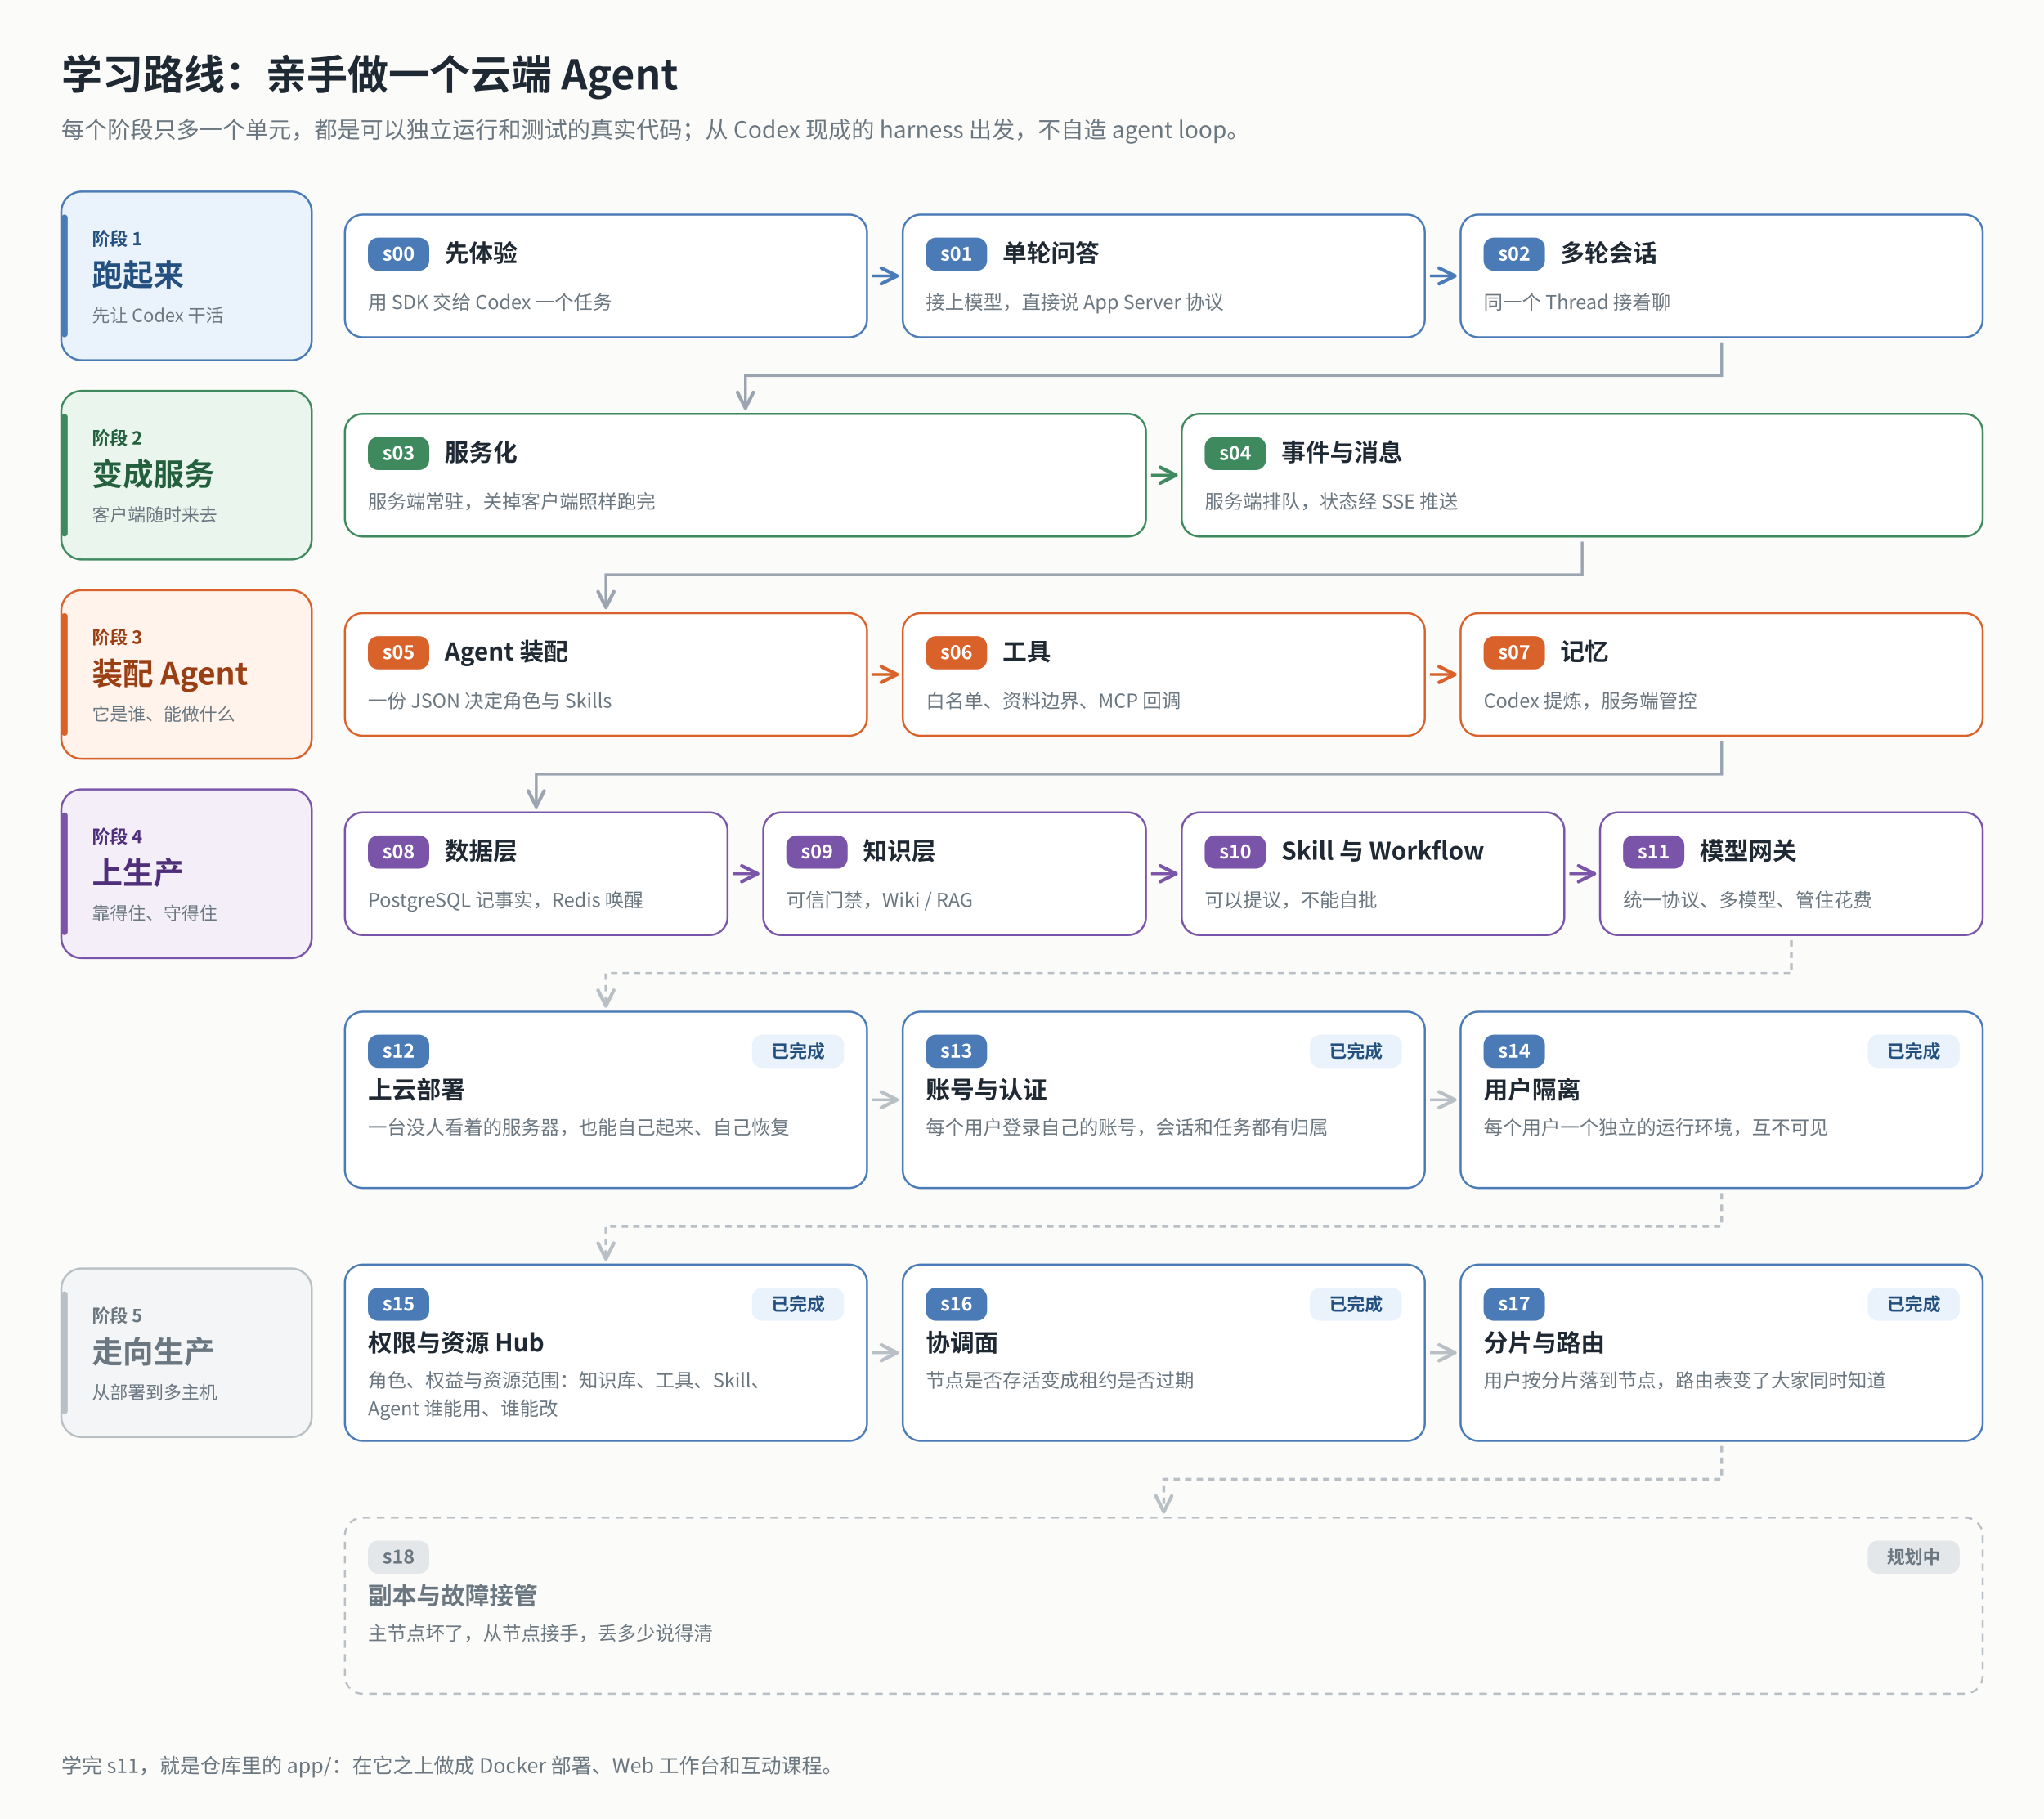
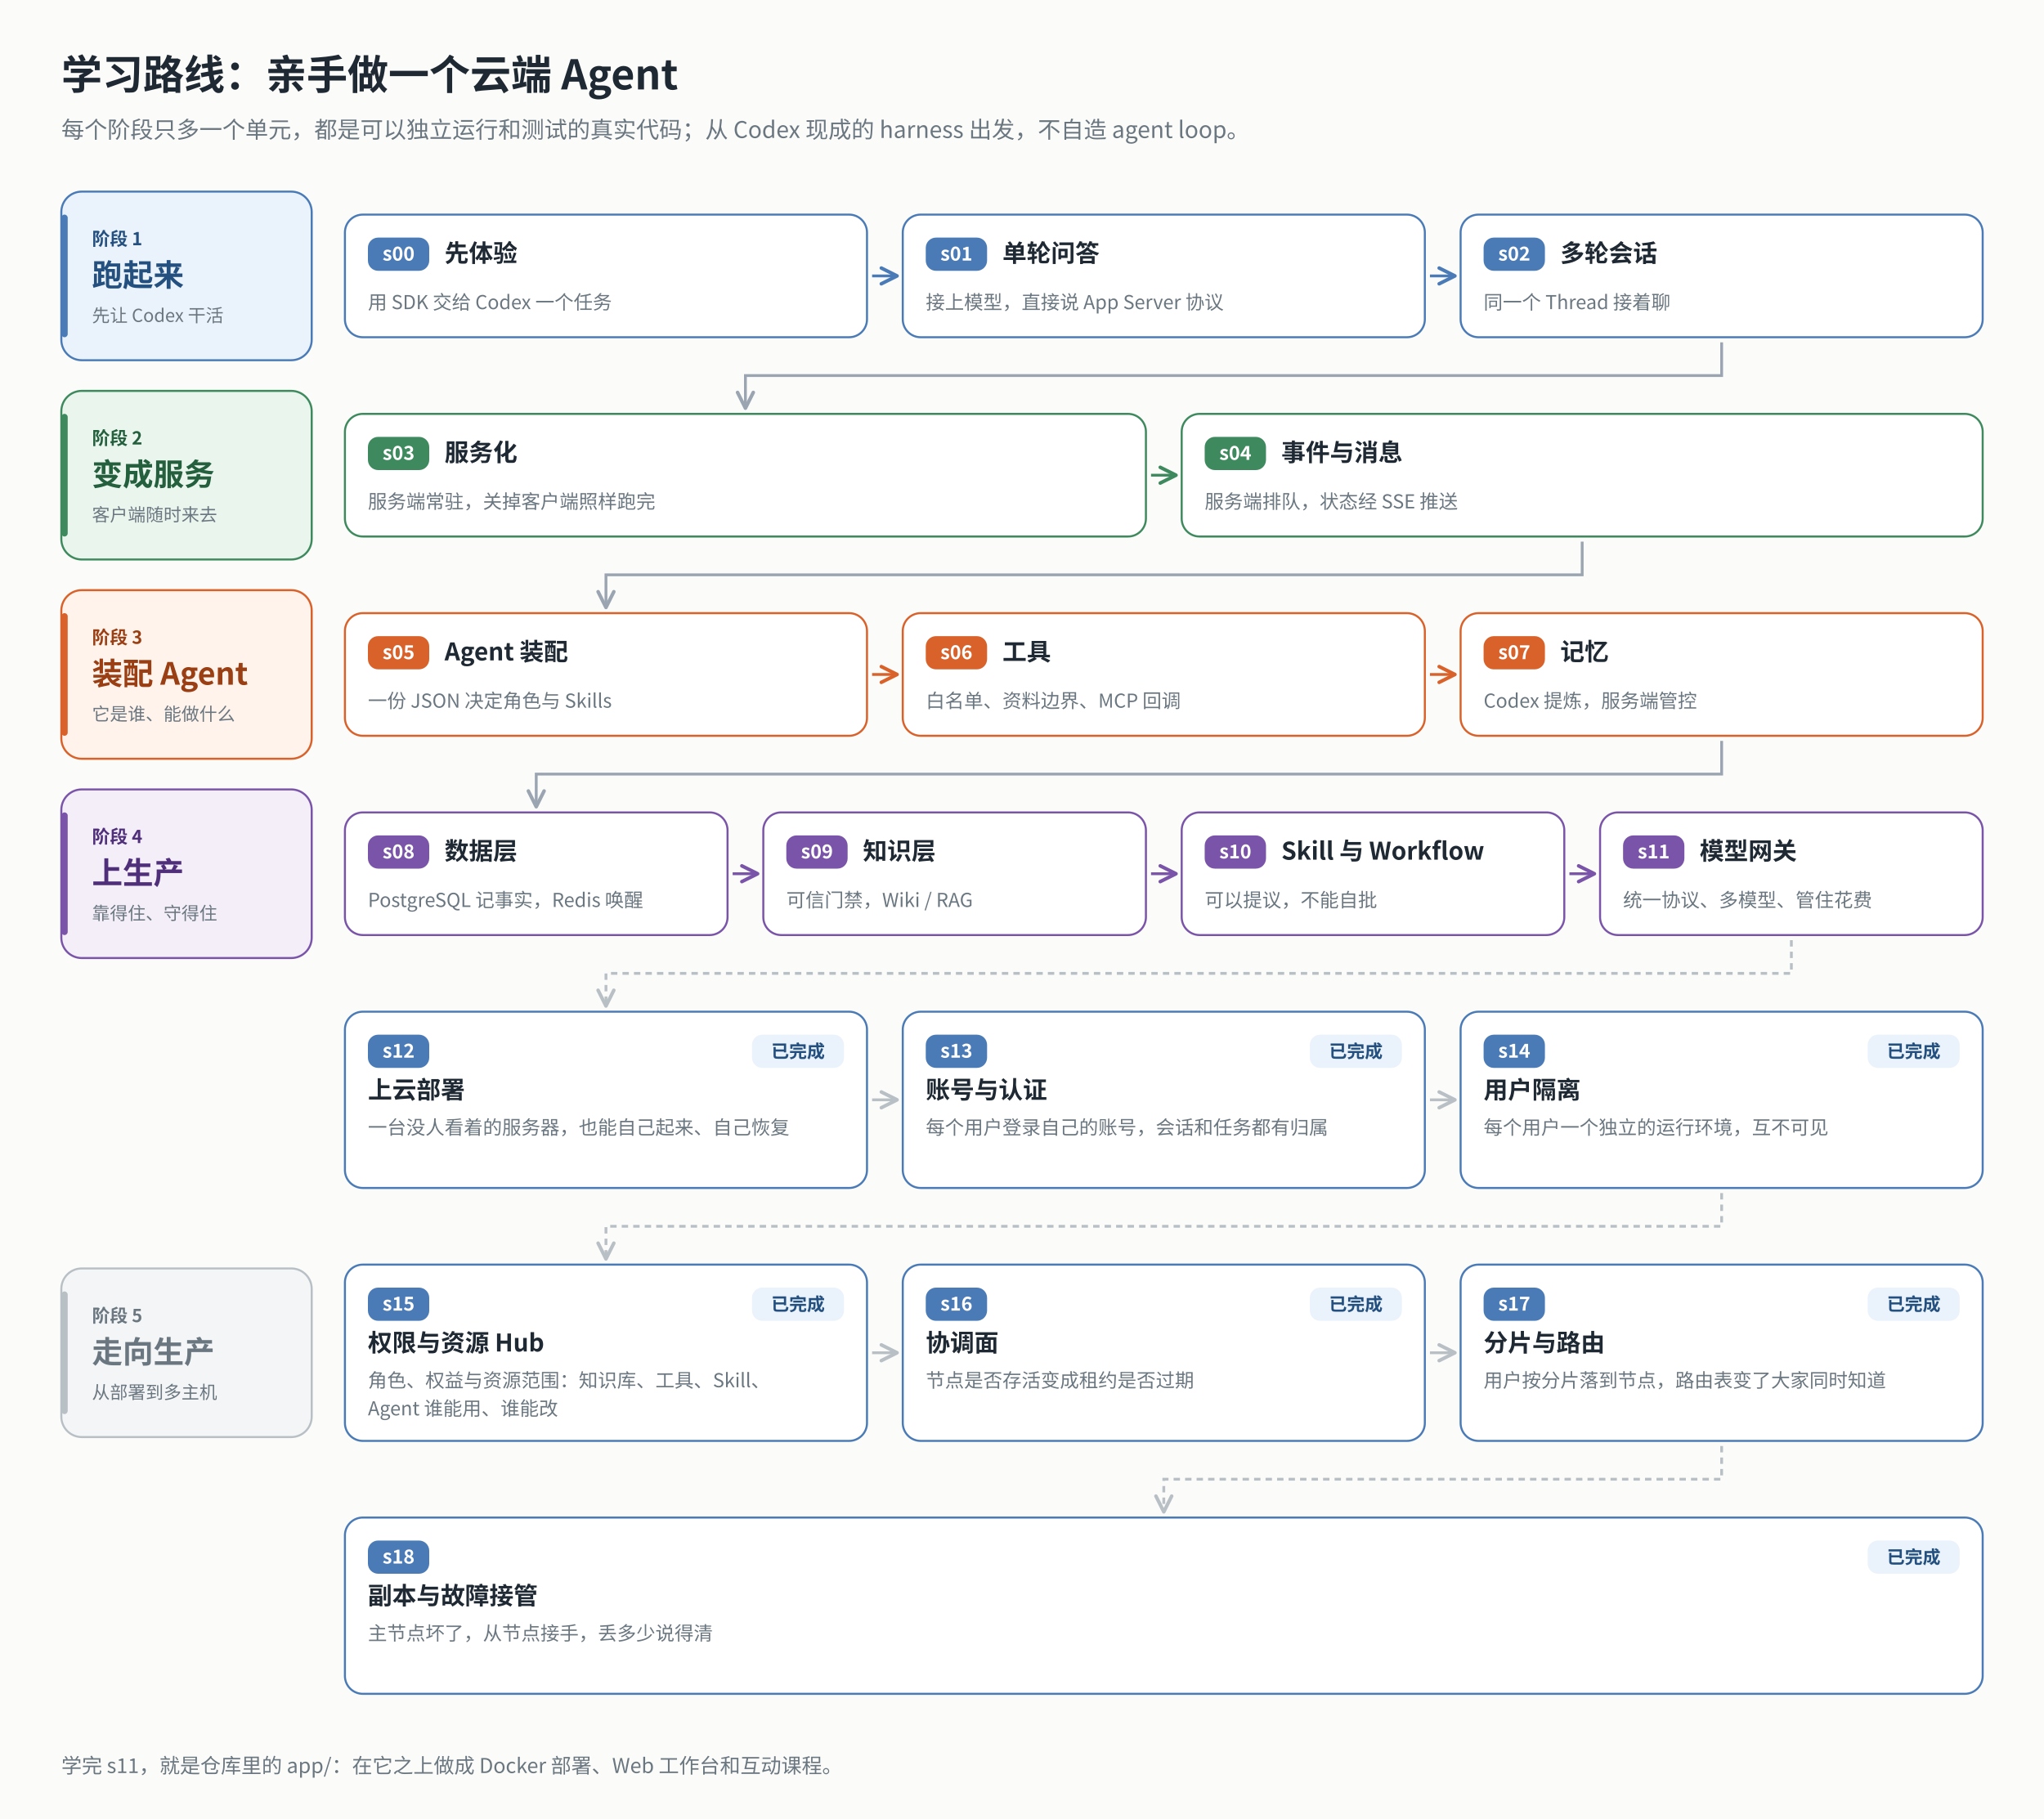
<svg xmlns="http://www.w3.org/2000/svg" width="1600" height="1424" viewBox="0 0 1600 1424" role="img" aria-labelledby="title desc">
  <defs>
    <marker id="arrow-4A7BB7" viewBox="0 0 10 10" refX="8" refY="5" markerWidth="7" markerHeight="7" orient="auto-start-reverse">
      <path d="M1 1 L9 5 L1 9" fill="none" stroke="#4A7BB7" stroke-width="1.8" stroke-linecap="round" stroke-linejoin="round" />
    </marker>
    <marker id="arrow-3E8A5E" viewBox="0 0 10 10" refX="8" refY="5" markerWidth="7" markerHeight="7" orient="auto-start-reverse">
      <path d="M1 1 L9 5 L1 9" fill="none" stroke="#3E8A5E" stroke-width="1.8" stroke-linecap="round" stroke-linejoin="round" />
    </marker>
    <marker id="arrow-D9622B" viewBox="0 0 10 10" refX="8" refY="5" markerWidth="7" markerHeight="7" orient="auto-start-reverse">
      <path d="M1 1 L9 5 L1 9" fill="none" stroke="#D9622B" stroke-width="1.8" stroke-linecap="round" stroke-linejoin="round" />
    </marker>
    <marker id="arrow-7A54A8" viewBox="0 0 10 10" refX="8" refY="5" markerWidth="7" markerHeight="7" orient="auto-start-reverse">
      <path d="M1 1 L9 5 L1 9" fill="none" stroke="#7A54A8" stroke-width="1.8" stroke-linecap="round" stroke-linejoin="round" />
    </marker>
    <marker id="arrow-B8C0C6" viewBox="0 0 10 10" refX="8" refY="5" markerWidth="7" markerHeight="7" orient="auto-start-reverse">
      <path d="M1 1 L9 5 L1 9" fill="none" stroke="#B8C0C6" stroke-width="1.8" stroke-linecap="round" stroke-linejoin="round" />
    </marker>
    <marker id="arrow-9AA5B1" viewBox="0 0 10 10" refX="8" refY="5" markerWidth="7" markerHeight="7" orient="auto-start-reverse">
      <path d="M1 1 L9 5 L1 9" fill="none" stroke="#9AA5B1" stroke-width="1.8" stroke-linecap="round" stroke-linejoin="round" />
    </marker>
  </defs>
  <g font-family="PingFang SC, Microsoft YaHei, Noto Sans CJK SC, sans-serif">
    <rect width="1600" height="1424" fill="#FBFBF9" />
    <text x="48" y="70" font-size="32" fill="#1F2933" font-weight="700" text-anchor="start">学习路线：亲手做一个云端 Agent</text>
    <text x="48" y="108" font-size="18" fill="#6B7780" font-weight="400" text-anchor="start">每个阶段只多一个单元，都是可以独立运行和测试的真实代码；从 Codex 现成的 harness 出发，不自造 agent loop。</text>
    <rect x="48" y="150" width="196" height="132" rx="16" fill="#EAF2FB" stroke="#4A7BB7" stroke-width="1.6" />
    <rect x="48" y="168" width="5" height="96" rx="2.5" fill="#4A7BB7" />
    <text x="72" y="192" font-size="14" fill="#24507F" font-weight="600" text-anchor="start">阶段 1</text>
    <text x="72" y="224" font-size="24" fill="#24507F" font-weight="700" text-anchor="start">跑起来</text>
    <text x="72" y="252" font-size="14" fill="#6B7780" font-weight="400" text-anchor="start">先让 Codex 干活</text>
    <a href="https://github.com/pengcong2020520/learn-codex-harness/blob/main/stages/s00-sdk-quickstart/README.md" target="_blank" rel="noopener noreferrer">
      <rect x="270" y="168" width="408.667" height="96" rx="14" fill="#FFFFFF" stroke="#4A7BB7" stroke-width="1.6" />
      <rect x="288" y="186" width="48" height="26" rx="8" fill="#4A7BB7" stroke="none" stroke-width="1.6" />
      <text x="312" y="204" font-size="15" fill="#FFFFFF" font-weight="700" text-anchor="middle">s00</text>
      <text x="348" y="205" font-size="19" fill="#1F2933" font-weight="700" text-anchor="start">先体验</text>
      <text x="288" y="242" font-size="15" fill="#6B7780" font-weight="400" text-anchor="start">用 SDK 交给 Codex 一个任务</text>
    </a>
    <path d="M682.667,216 L700.667,216" fill="none" stroke="#4A7BB7" stroke-width="2.2" marker-end="url(#arrow-4A7BB7)" />
    <a href="https://github.com/pengcong2020520/learn-codex-harness/blob/main/stages/s01-single-turn/README.md" target="_blank" rel="noopener noreferrer">
      <rect x="706.667" y="168" width="408.667" height="96" rx="14" fill="#FFFFFF" stroke="#4A7BB7" stroke-width="1.6" />
      <rect x="724.667" y="186" width="48" height="26" rx="8" fill="#4A7BB7" stroke="none" stroke-width="1.6" />
      <text x="748.667" y="204" font-size="15" fill="#FFFFFF" font-weight="700" text-anchor="middle">s01</text>
      <text x="784.667" y="205" font-size="19" fill="#1F2933" font-weight="700" text-anchor="start">单轮问答</text>
      <text x="724.667" y="242" font-size="15" fill="#6B7780" font-weight="400" text-anchor="start">接上模型，直接说 App Server 协议</text>
    </a>
    <path d="M1119.333,216 L1137.333,216" fill="none" stroke="#4A7BB7" stroke-width="2.2" marker-end="url(#arrow-4A7BB7)" />
    <a href="https://github.com/pengcong2020520/learn-codex-harness/blob/main/stages/s02-multi-turn/README.md" target="_blank" rel="noopener noreferrer">
      <rect x="1143.333" y="168" width="408.667" height="96" rx="14" fill="#FFFFFF" stroke="#4A7BB7" stroke-width="1.6" />
      <rect x="1161.333" y="186" width="48" height="26" rx="8" fill="#4A7BB7" stroke="none" stroke-width="1.6" />
      <text x="1185.333" y="204" font-size="15" fill="#FFFFFF" font-weight="700" text-anchor="middle">s02</text>
      <text x="1221.333" y="205" font-size="19" fill="#1F2933" font-weight="700" text-anchor="start">多轮会话</text>
      <text x="1161.333" y="242" font-size="15" fill="#6B7780" font-weight="400" text-anchor="start">同一个 Thread 接着聊</text>
    </a>
    <path d="M1347.667,268 L1347.667,294 L583.5,294 L583.5,318" fill="none" stroke="#9AA5B1" stroke-width="2.2" marker-end="url(#arrow-9AA5B1)" />
    <rect x="48" y="306" width="196" height="132" rx="16" fill="#EAF5EE" stroke="#3E8A5E" stroke-width="1.6" />
    <rect x="48" y="324" width="5" height="96" rx="2.5" fill="#3E8A5E" />
    <text x="72" y="348" font-size="14" fill="#24603D" font-weight="600" text-anchor="start">阶段 2</text>
    <text x="72" y="380" font-size="24" fill="#24603D" font-weight="700" text-anchor="start">变成服务</text>
    <text x="72" y="408" font-size="14" fill="#6B7780" font-weight="400" text-anchor="start">客户端随时来去</text>
    <a href="https://github.com/pengcong2020520/learn-codex-harness/blob/main/stages/s03-service/README.md" target="_blank" rel="noopener noreferrer">
      <rect x="270" y="324" width="627" height="96" rx="14" fill="#FFFFFF" stroke="#3E8A5E" stroke-width="1.6" />
      <rect x="288" y="342" width="48" height="26" rx="8" fill="#3E8A5E" stroke="none" stroke-width="1.6" />
      <text x="312" y="360" font-size="15" fill="#FFFFFF" font-weight="700" text-anchor="middle">s03</text>
      <text x="348" y="361" font-size="19" fill="#1F2933" font-weight="700" text-anchor="start">服务化</text>
      <text x="288" y="398" font-size="15" fill="#6B7780" font-weight="400" text-anchor="start">服务端常驻，关掉客户端照样跑完</text>
    </a>
    <path d="M901,372 L919,372" fill="none" stroke="#3E8A5E" stroke-width="2.2" marker-end="url(#arrow-3E8A5E)" />
    <a href="https://github.com/pengcong2020520/learn-codex-harness/blob/main/stages/s04-events-messages/README.md" target="_blank" rel="noopener noreferrer">
      <rect x="925" y="324" width="627" height="96" rx="14" fill="#FFFFFF" stroke="#3E8A5E" stroke-width="1.6" />
      <rect x="943" y="342" width="48" height="26" rx="8" fill="#3E8A5E" stroke="none" stroke-width="1.6" />
      <text x="967" y="360" font-size="15" fill="#FFFFFF" font-weight="700" text-anchor="middle">s04</text>
      <text x="1003" y="361" font-size="19" fill="#1F2933" font-weight="700" text-anchor="start">事件与消息</text>
      <text x="943" y="398" font-size="15" fill="#6B7780" font-weight="400" text-anchor="start">服务端排队，状态经 SSE 推送</text>
    </a>
    <path d="M1238.5,424 L1238.5,450 L474.333,450 L474.333,474" fill="none" stroke="#9AA5B1" stroke-width="2.2" marker-end="url(#arrow-9AA5B1)" />
    <rect x="48" y="462" width="196" height="132" rx="16" fill="#FFF3EC" stroke="#D9622B" stroke-width="1.6" />
    <rect x="48" y="480" width="5" height="96" rx="2.5" fill="#D9622B" />
    <text x="72" y="504" font-size="14" fill="#9A3F14" font-weight="600" text-anchor="start">阶段 3</text>
    <text x="72" y="536" font-size="24" fill="#9A3F14" font-weight="700" text-anchor="start">装配 Agent</text>
    <text x="72" y="564" font-size="14" fill="#6B7780" font-weight="400" text-anchor="start">它是谁、能做什么</text>
    <a href="https://github.com/pengcong2020520/learn-codex-harness/blob/main/stages/s05-agent-assembly/README.md" target="_blank" rel="noopener noreferrer">
      <rect x="270" y="480" width="408.667" height="96" rx="14" fill="#FFFFFF" stroke="#D9622B" stroke-width="1.6" />
      <rect x="288" y="498" width="48" height="26" rx="8" fill="#D9622B" stroke="none" stroke-width="1.6" />
      <text x="312" y="516" font-size="15" fill="#FFFFFF" font-weight="700" text-anchor="middle">s05</text>
      <text x="348" y="517" font-size="19" fill="#1F2933" font-weight="700" text-anchor="start">Agent 装配</text>
      <text x="288" y="554" font-size="15" fill="#6B7780" font-weight="400" text-anchor="start">一份 JSON 决定角色与 Skills</text>
    </a>
    <path d="M682.667,528 L700.667,528" fill="none" stroke="#D9622B" stroke-width="2.2" marker-end="url(#arrow-D9622B)" />
    <a href="https://github.com/pengcong2020520/learn-codex-harness/blob/main/stages/s06-tools/README.md" target="_blank" rel="noopener noreferrer">
      <rect x="706.667" y="480" width="408.667" height="96" rx="14" fill="#FFFFFF" stroke="#D9622B" stroke-width="1.6" />
      <rect x="724.667" y="498" width="48" height="26" rx="8" fill="#D9622B" stroke="none" stroke-width="1.6" />
      <text x="748.667" y="516" font-size="15" fill="#FFFFFF" font-weight="700" text-anchor="middle">s06</text>
      <text x="784.667" y="517" font-size="19" fill="#1F2933" font-weight="700" text-anchor="start">工具</text>
      <text x="724.667" y="554" font-size="15" fill="#6B7780" font-weight="400" text-anchor="start">白名单、资料边界、MCP 回调</text>
    </a>
    <path d="M1119.333,528 L1137.333,528" fill="none" stroke="#D9622B" stroke-width="2.2" marker-end="url(#arrow-D9622B)" />
    <a href="https://github.com/pengcong2020520/learn-codex-harness/blob/main/stages/s07-memory/README.md" target="_blank" rel="noopener noreferrer">
      <rect x="1143.333" y="480" width="408.667" height="96" rx="14" fill="#FFFFFF" stroke="#D9622B" stroke-width="1.6" />
      <rect x="1161.333" y="498" width="48" height="26" rx="8" fill="#D9622B" stroke="none" stroke-width="1.6" />
      <text x="1185.333" y="516" font-size="15" fill="#FFFFFF" font-weight="700" text-anchor="middle">s07</text>
      <text x="1221.333" y="517" font-size="19" fill="#1F2933" font-weight="700" text-anchor="start">记忆</text>
      <text x="1161.333" y="554" font-size="15" fill="#6B7780" font-weight="400" text-anchor="start">Codex 提炼，服务端管控</text>
    </a>
    <path d="M1347.667,580 L1347.667,606 L419.75,606 L419.75,630" fill="none" stroke="#9AA5B1" stroke-width="2.2" marker-end="url(#arrow-9AA5B1)" />
    <rect x="48" y="618" width="196" height="132" rx="16" fill="#F3EEF8" stroke="#7A54A8" stroke-width="1.6" />
    <rect x="48" y="636" width="5" height="96" rx="2.5" fill="#7A54A8" />
    <text x="72" y="660" font-size="14" fill="#4F2E7A" font-weight="600" text-anchor="start">阶段 4</text>
    <text x="72" y="692" font-size="24" fill="#4F2E7A" font-weight="700" text-anchor="start">上生产</text>
    <text x="72" y="720" font-size="14" fill="#6B7780" font-weight="400" text-anchor="start">靠得住、守得住</text>
    <a href="https://github.com/pengcong2020520/learn-codex-harness/blob/main/stages/s08-data-layer/README.md" target="_blank" rel="noopener noreferrer">
      <rect x="270" y="636" width="299.5" height="96" rx="14" fill="#FFFFFF" stroke="#7A54A8" stroke-width="1.6" />
      <rect x="288" y="654" width="48" height="26" rx="8" fill="#7A54A8" stroke="none" stroke-width="1.6" />
      <text x="312" y="672" font-size="15" fill="#FFFFFF" font-weight="700" text-anchor="middle">s08</text>
      <text x="348" y="673" font-size="19" fill="#1F2933" font-weight="700" text-anchor="start">数据层</text>
      <text x="288" y="710" font-size="15" fill="#6B7780" font-weight="400" text-anchor="start">PostgreSQL 记事实，Redis 唤醒</text>
    </a>
    <path d="M573.5,684 L591.5,684" fill="none" stroke="#7A54A8" stroke-width="2.2" marker-end="url(#arrow-7A54A8)" />
    <a href="https://github.com/pengcong2020520/learn-codex-harness/blob/main/stages/s09-knowledge-layer/README.md" target="_blank" rel="noopener noreferrer">
      <rect x="597.5" y="636" width="299.5" height="96" rx="14" fill="#FFFFFF" stroke="#7A54A8" stroke-width="1.6" />
      <rect x="615.5" y="654" width="48" height="26" rx="8" fill="#7A54A8" stroke="none" stroke-width="1.6" />
      <text x="639.5" y="672" font-size="15" fill="#FFFFFF" font-weight="700" text-anchor="middle">s09</text>
      <text x="675.5" y="673" font-size="19" fill="#1F2933" font-weight="700" text-anchor="start">知识层</text>
      <text x="615.5" y="710" font-size="15" fill="#6B7780" font-weight="400" text-anchor="start">可信门禁，Wiki / RAG</text>
    </a>
    <path d="M901,684 L919,684" fill="none" stroke="#7A54A8" stroke-width="2.2" marker-end="url(#arrow-7A54A8)" />
    <a href="https://github.com/pengcong2020520/learn-codex-harness/blob/main/stages/s10-skill-workflow/README.md" target="_blank" rel="noopener noreferrer">
      <rect x="925" y="636" width="299.5" height="96" rx="14" fill="#FFFFFF" stroke="#7A54A8" stroke-width="1.6" />
      <rect x="943" y="654" width="48" height="26" rx="8" fill="#7A54A8" stroke="none" stroke-width="1.6" />
      <text x="967" y="672" font-size="15" fill="#FFFFFF" font-weight="700" text-anchor="middle">s10</text>
      <text x="1003" y="673" font-size="19" fill="#1F2933" font-weight="700" text-anchor="start">Skill 与 Workflow</text>
      <text x="943" y="710" font-size="15" fill="#6B7780" font-weight="400" text-anchor="start">可以提议，不能自批</text>
    </a>
    <path d="M1228.5,684 L1246.5,684" fill="none" stroke="#7A54A8" stroke-width="2.2" marker-end="url(#arrow-7A54A8)" />
    <a href="https://github.com/pengcong2020520/learn-codex-harness/blob/main/stages/s11-model-gateway/README.md" target="_blank" rel="noopener noreferrer">
      <rect x="1252.5" y="636" width="299.5" height="96" rx="14" fill="#FFFFFF" stroke="#7A54A8" stroke-width="1.6" />
      <rect x="1270.5" y="654" width="48" height="26" rx="8" fill="#7A54A8" stroke="none" stroke-width="1.6" />
      <text x="1294.5" y="672" font-size="15" fill="#FFFFFF" font-weight="700" text-anchor="middle">s11</text>
      <text x="1330.5" y="673" font-size="19" fill="#1F2933" font-weight="700" text-anchor="start">模型网关</text>
      <text x="1270.5" y="710" font-size="15" fill="#6B7780" font-weight="400" text-anchor="start">统一协议、多模型、管住花费</text>
    </a>
    <path d="M1402.25,736 L1402.25,762 L474.333,762 L474.333,786" fill="none" stroke="#B8C0C6" stroke-width="2.2" stroke-dasharray="5 4" marker-end="url(#arrow-B8C0C6)" />
    <rect x="48" y="993" width="196" height="132" rx="16" fill="#F4F5F6" stroke="#B8C0C6" stroke-width="1.6" />
    <rect x="48" y="1011" width="5" height="96" rx="2.5" fill="#B8C0C6" />
    <text x="72" y="1035" font-size="14" fill="#6B7780" font-weight="600" text-anchor="start">阶段 5</text>
    <text x="72" y="1067" font-size="24" fill="#6B7780" font-weight="700" text-anchor="start">走向生产</text>
    <text x="72" y="1095" font-size="14" fill="#6B7780" font-weight="400" text-anchor="start">从部署到多主机</text>
    <a href="https://github.com/pengcong2020520/learn-codex-harness/blob/main/stages/s12-deploy/README.md" target="_blank" rel="noopener noreferrer">
      <rect x="270" y="792" width="408.667" height="138" rx="14" fill="#FFFFFF" stroke="#4A7BB7" stroke-width="1.6" />
      <rect x="288" y="810" width="48" height="26" rx="8" fill="#4A7BB7" stroke="none" stroke-width="1.6" />
      <text x="312" y="828" font-size="15" fill="#FFFFFF" font-weight="700" text-anchor="middle">s12</text>
      <rect x="588.667" y="810" width="72" height="26" rx="8" fill="#EAF2FB" stroke="none" stroke-width="1.6" />
      <text x="624.667" y="828" font-size="14" fill="#24507F" font-weight="600" text-anchor="middle">已完成</text>
      <text x="288" y="860" font-size="19" fill="#1F2933" font-weight="700" text-anchor="start">上云部署</text>
      <text x="288" y="888" font-size="15" fill="#6B7780" font-weight="400" text-anchor="start">一台没人看着的服务器，也能自己起来、自己恢复</text>
    </a>
    <path d="M682.667,861 L700.667,861" fill="none" stroke="#B8C0C6" stroke-width="2.2" marker-end="url(#arrow-B8C0C6)" />
    <a href="https://github.com/pengcong2020520/learn-codex-harness/blob/main/stages/s13-auth/README.md" target="_blank" rel="noopener noreferrer">
      <rect x="706.667" y="792" width="408.667" height="138" rx="14" fill="#FFFFFF" stroke="#4A7BB7" stroke-width="1.6" />
      <rect x="724.667" y="810" width="48" height="26" rx="8" fill="#4A7BB7" stroke="none" stroke-width="1.6" />
      <text x="748.667" y="828" font-size="15" fill="#FFFFFF" font-weight="700" text-anchor="middle">s13</text>
      <rect x="1025.333" y="810" width="72" height="26" rx="8" fill="#EAF2FB" stroke="none" stroke-width="1.6" />
      <text x="1061.333" y="828" font-size="14" fill="#24507F" font-weight="600" text-anchor="middle">已完成</text>
      <text x="724.667" y="860" font-size="19" fill="#1F2933" font-weight="700" text-anchor="start">账号与认证</text>
      <text x="724.667" y="888" font-size="15" fill="#6B7780" font-weight="400" text-anchor="start">每个用户登录自己的账号，会话和任务都有归属</text>
    </a>
    <path d="M1119.333,861 L1137.333,861" fill="none" stroke="#B8C0C6" stroke-width="2.2" marker-end="url(#arrow-B8C0C6)" />
    <a href="https://github.com/pengcong2020520/learn-codex-harness/blob/main/stages/s14-isolation/README.md" target="_blank" rel="noopener noreferrer">
      <rect x="1143.333" y="792" width="408.667" height="138" rx="14" fill="#FFFFFF" stroke="#4A7BB7" stroke-width="1.6" />
      <rect x="1161.333" y="810" width="48" height="26" rx="8" fill="#4A7BB7" stroke="none" stroke-width="1.6" />
      <text x="1185.333" y="828" font-size="15" fill="#FFFFFF" font-weight="700" text-anchor="middle">s14</text>
      <rect x="1462" y="810" width="72" height="26" rx="8" fill="#EAF2FB" stroke="none" stroke-width="1.6" />
      <text x="1498" y="828" font-size="14" fill="#24507F" font-weight="600" text-anchor="middle">已完成</text>
      <text x="1161.333" y="860" font-size="19" fill="#1F2933" font-weight="700" text-anchor="start">用户隔离</text>
      <text x="1161.333" y="888" font-size="15" fill="#6B7780" font-weight="400" text-anchor="start">每个用户一个独立的运行环境，互不可见</text>
    </a>
    <path d="M1347.667,934 L1347.667,960 L474.333,960 L474.333,984" fill="none" stroke="#B8C0C6" stroke-width="2.2" stroke-dasharray="5 4" marker-end="url(#arrow-B8C0C6)" />
    <a href="https://github.com/pengcong2020520/learn-codex-harness/blob/main/stages/s15-hub/README.md" target="_blank" rel="noopener noreferrer">
      <rect x="270" y="990" width="408.667" height="138" rx="14" fill="#FFFFFF" stroke="#4A7BB7" stroke-width="1.6" />
      <rect x="288" y="1008" width="48" height="26" rx="8" fill="#4A7BB7" stroke="none" stroke-width="1.6" />
      <text x="312" y="1026" font-size="15" fill="#FFFFFF" font-weight="700" text-anchor="middle">s15</text>
      <rect x="588.667" y="1008" width="72" height="26" rx="8" fill="#EAF2FB" stroke="none" stroke-width="1.6" />
      <text x="624.667" y="1026" font-size="14" fill="#24507F" font-weight="600" text-anchor="middle">已完成</text>
      <text x="288" y="1058" font-size="19" fill="#1F2933" font-weight="700" text-anchor="start">权限与资源 Hub</text>
      <text x="288" y="1086" font-size="15" fill="#6B7780" font-weight="400" text-anchor="start">角色、权益与资源范围：知识库、工具、Skill、</text>
      <text x="288" y="1108" font-size="15" fill="#6B7780" font-weight="400" text-anchor="start">Agent 谁能用、谁能改</text>
    </a>
    <path d="M682.667,1059 L700.667,1059" fill="none" stroke="#B8C0C6" stroke-width="2.2" marker-end="url(#arrow-B8C0C6)" />
    <a href="https://github.com/pengcong2020520/learn-codex-harness/blob/main/stages/s16-coordination/README.md" target="_blank" rel="noopener noreferrer">
      <rect x="706.667" y="990" width="408.667" height="138" rx="14" fill="#FFFFFF" stroke="#4A7BB7" stroke-width="1.6" />
      <rect x="724.667" y="1008" width="48" height="26" rx="8" fill="#4A7BB7" stroke="none" stroke-width="1.6" />
      <text x="748.667" y="1026" font-size="15" fill="#FFFFFF" font-weight="700" text-anchor="middle">s16</text>
      <rect x="1025.333" y="1008" width="72" height="26" rx="8" fill="#EAF2FB" stroke="none" stroke-width="1.6" />
      <text x="1061.333" y="1026" font-size="14" fill="#24507F" font-weight="600" text-anchor="middle">已完成</text>
      <text x="724.667" y="1058" font-size="19" fill="#1F2933" font-weight="700" text-anchor="start">协调面</text>
      <text x="724.667" y="1086" font-size="15" fill="#6B7780" font-weight="400" text-anchor="start">节点是否存活变成租约是否过期</text>
    </a>
    <path d="M1119.333,1059 L1137.333,1059" fill="none" stroke="#B8C0C6" stroke-width="2.2" marker-end="url(#arrow-B8C0C6)" />
    <a href="https://github.com/pengcong2020520/learn-codex-harness/blob/main/stages/s17-sharding/README.md" target="_blank" rel="noopener noreferrer">
      <rect x="1143.333" y="990" width="408.667" height="138" rx="14" fill="#FFFFFF" stroke="#4A7BB7" stroke-width="1.6" />
      <rect x="1161.333" y="1008" width="48" height="26" rx="8" fill="#4A7BB7" stroke="none" stroke-width="1.6" />
      <text x="1185.333" y="1026" font-size="15" fill="#FFFFFF" font-weight="700" text-anchor="middle">s17</text>
      <rect x="1462" y="1008" width="72" height="26" rx="8" fill="#EAF2FB" stroke="none" stroke-width="1.6" />
      <text x="1498" y="1026" font-size="14" fill="#24507F" font-weight="600" text-anchor="middle">已完成</text>
      <text x="1161.333" y="1058" font-size="19" fill="#1F2933" font-weight="700" text-anchor="start">分片与路由</text>
      <text x="1161.333" y="1086" font-size="15" fill="#6B7780" font-weight="400" text-anchor="start">用户按分片落到节点，路由表变了大家同时知道</text>
    </a>
    <path d="M1347.667,1132 L1347.667,1158 L911,1158 L911,1182" fill="none" stroke="#B8C0C6" stroke-width="2.2" stroke-dasharray="5 4" marker-end="url(#arrow-B8C0C6)" />
-     <rect x="270" y="1188" width="1282" height="138" rx="14" fill="#FBFBF9" stroke="#B8C0C6" stroke-width="1.6" stroke-dasharray="6 5" />
-     <rect x="288" y="1206" width="48" height="26" rx="8" fill="#E3E7EA" stroke="none" stroke-width="1.6" />
-     <text x="312" y="1224" font-size="15" fill="#6B7780" font-weight="700" text-anchor="middle">s18</text>
-     <rect x="1462" y="1206" width="72" height="26" rx="8" fill="#E3E7EA" stroke="none" stroke-width="1.6" />
-     <text x="1498" y="1224" font-size="14" fill="#6B7780" font-weight="600" text-anchor="middle">规划中</text>
-     <text x="288" y="1256" font-size="19" fill="#6B7780" font-weight="700" text-anchor="start">副本与故障接管</text>
-     <text x="288" y="1284" font-size="15" fill="#6B7780" font-weight="400" text-anchor="start">主节点坏了，从节点接手，丢多少说得清</text>
+     <a href="https://github.com/pengcong2020520/learn-codex-harness/blob/main/stages/s18-replication/README.md" target="_blank" rel="noopener noreferrer">
+       <rect x="270" y="1188" width="1282" height="138" rx="14" fill="#FFFFFF" stroke="#4A7BB7" stroke-width="1.6" />
+       <rect x="288" y="1206" width="48" height="26" rx="8" fill="#4A7BB7" stroke="none" stroke-width="1.6" />
+       <text x="312" y="1224" font-size="15" fill="#FFFFFF" font-weight="700" text-anchor="middle">s18</text>
+       <rect x="1462" y="1206" width="72" height="26" rx="8" fill="#EAF2FB" stroke="none" stroke-width="1.6" />
+       <text x="1498" y="1224" font-size="14" fill="#24507F" font-weight="600" text-anchor="middle">已完成</text>
+       <text x="288" y="1256" font-size="19" fill="#1F2933" font-weight="700" text-anchor="start">副本与故障接管</text>
+       <text x="288" y="1284" font-size="15" fill="#6B7780" font-weight="400" text-anchor="start">主节点坏了，从节点接手，丢多少说得清</text>
+     </a>
    <text x="48" y="1388" font-size="16" fill="#6B7780" font-weight="400" text-anchor="start">学完 s11，就是仓库里的 app/：在它之上做成 Docker 部署、Web 工作台和互动课程。</text>
  </g>
</svg>
